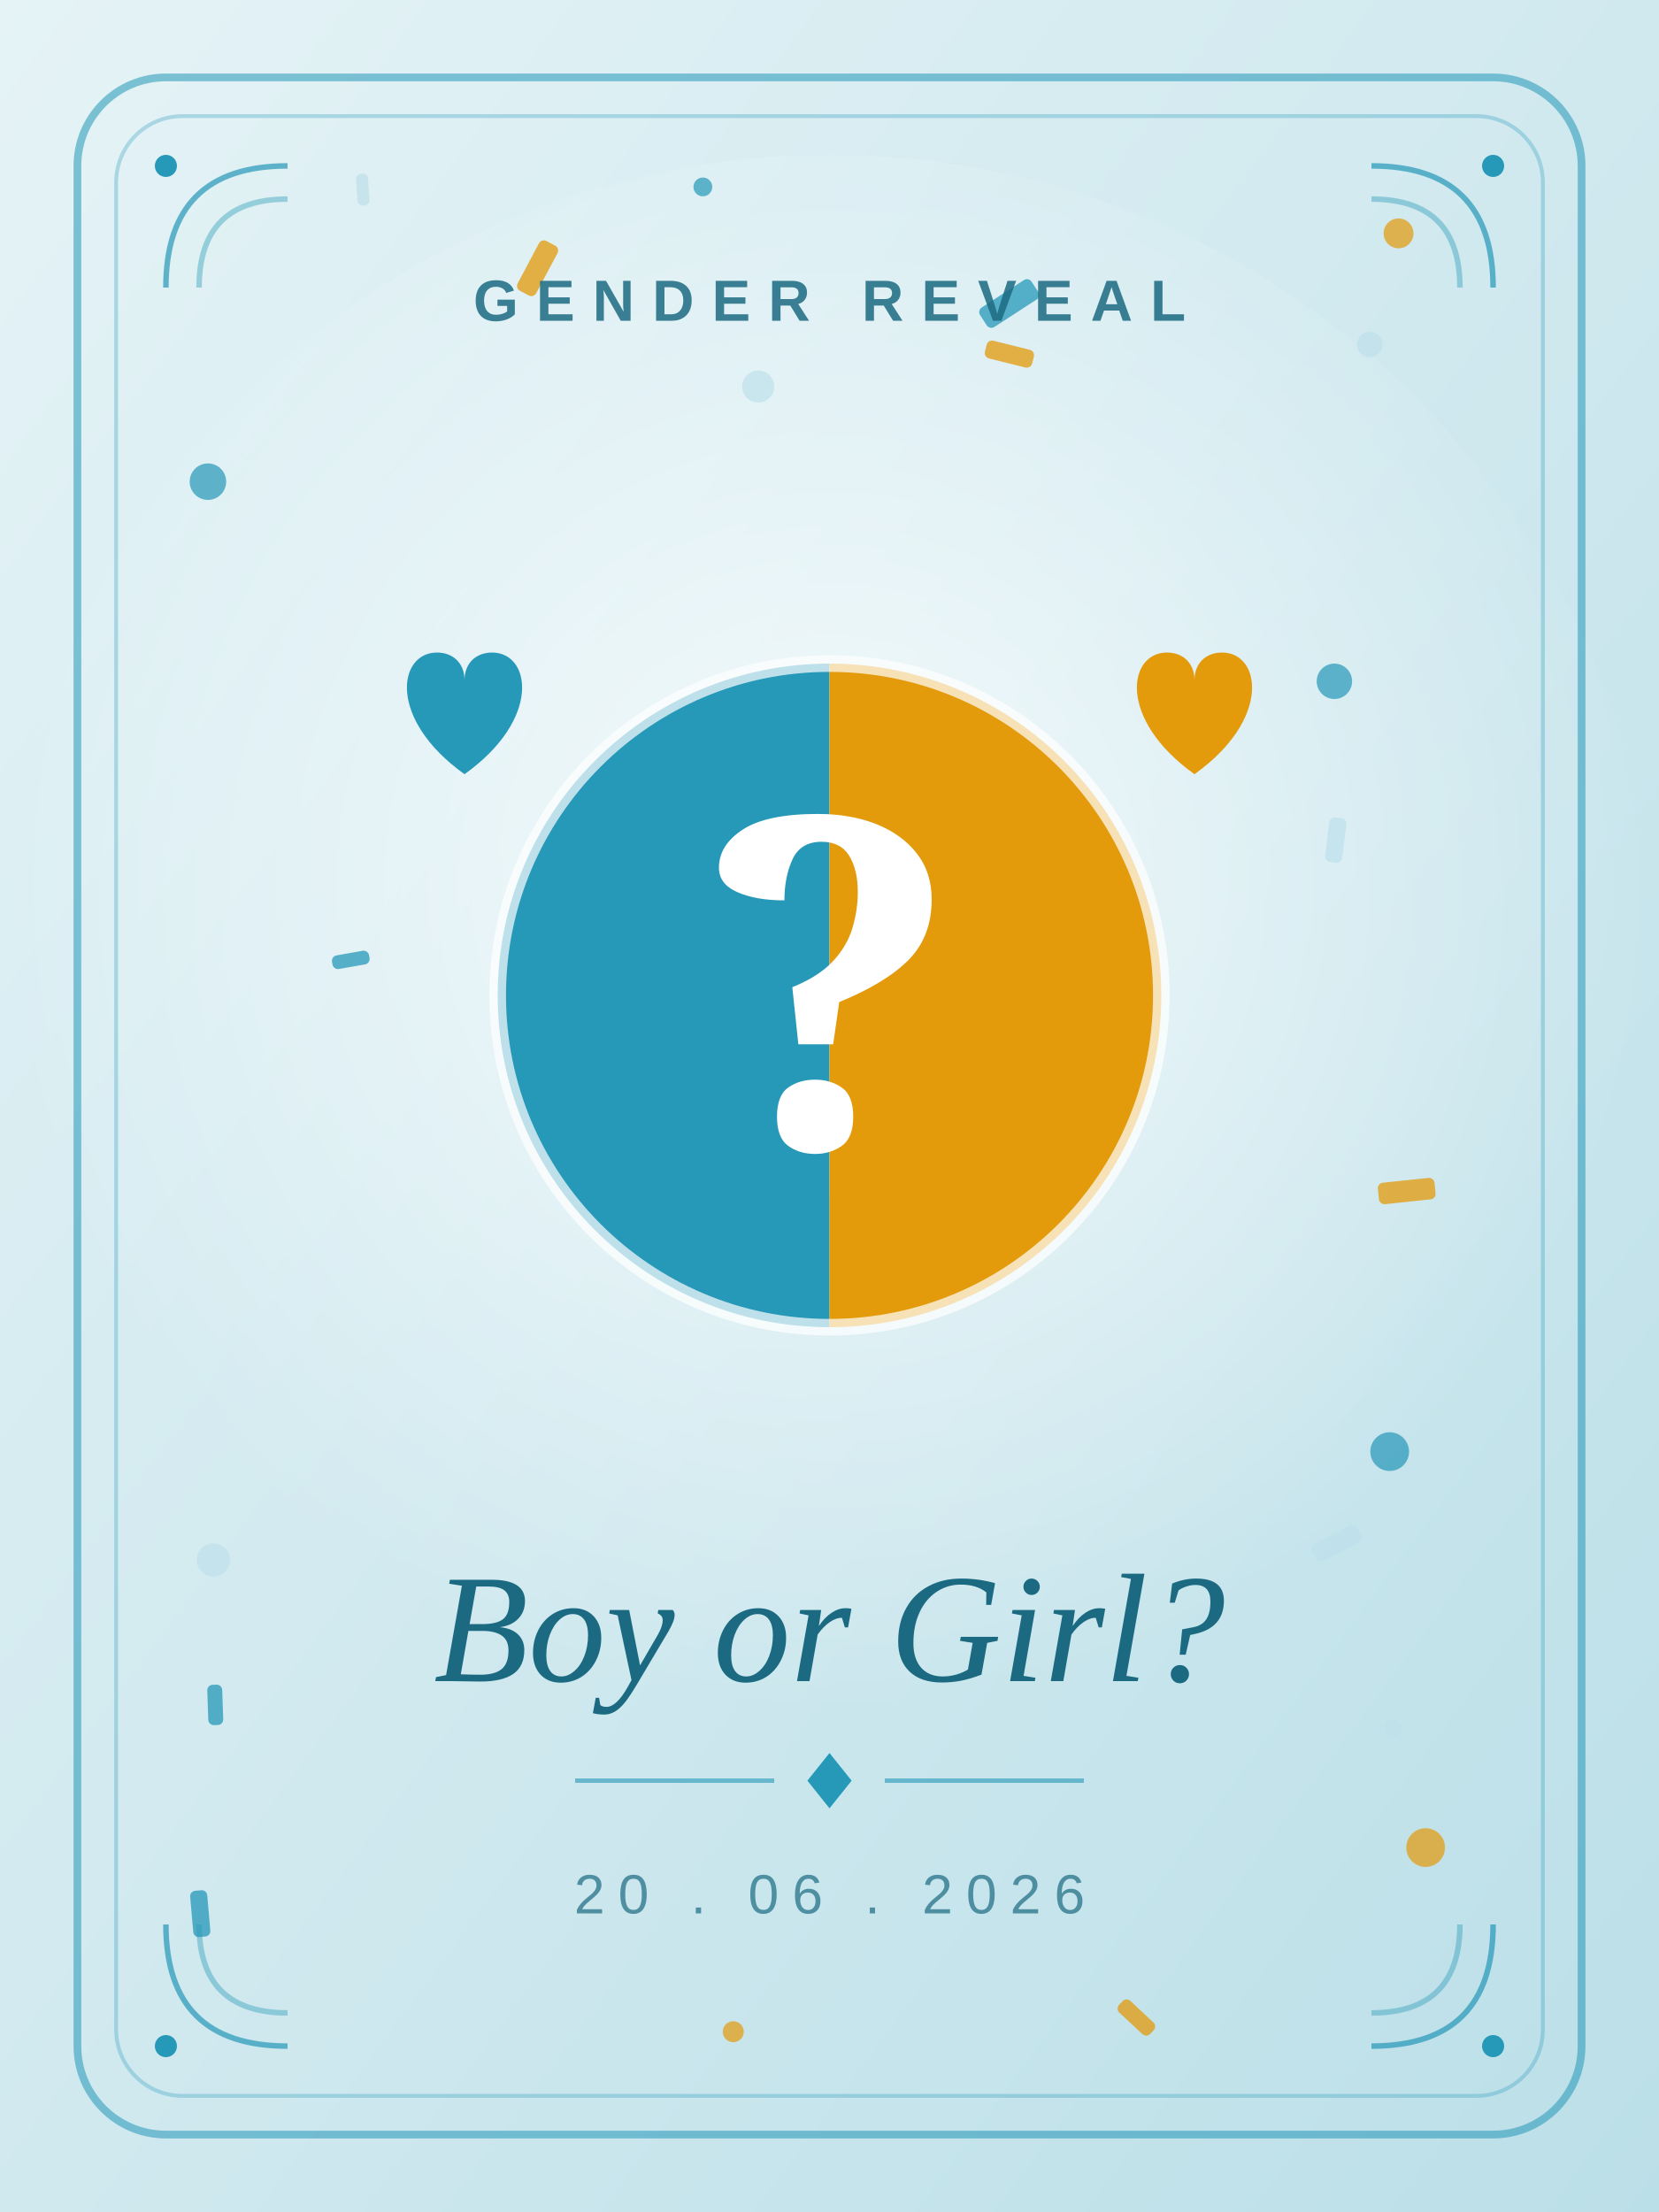
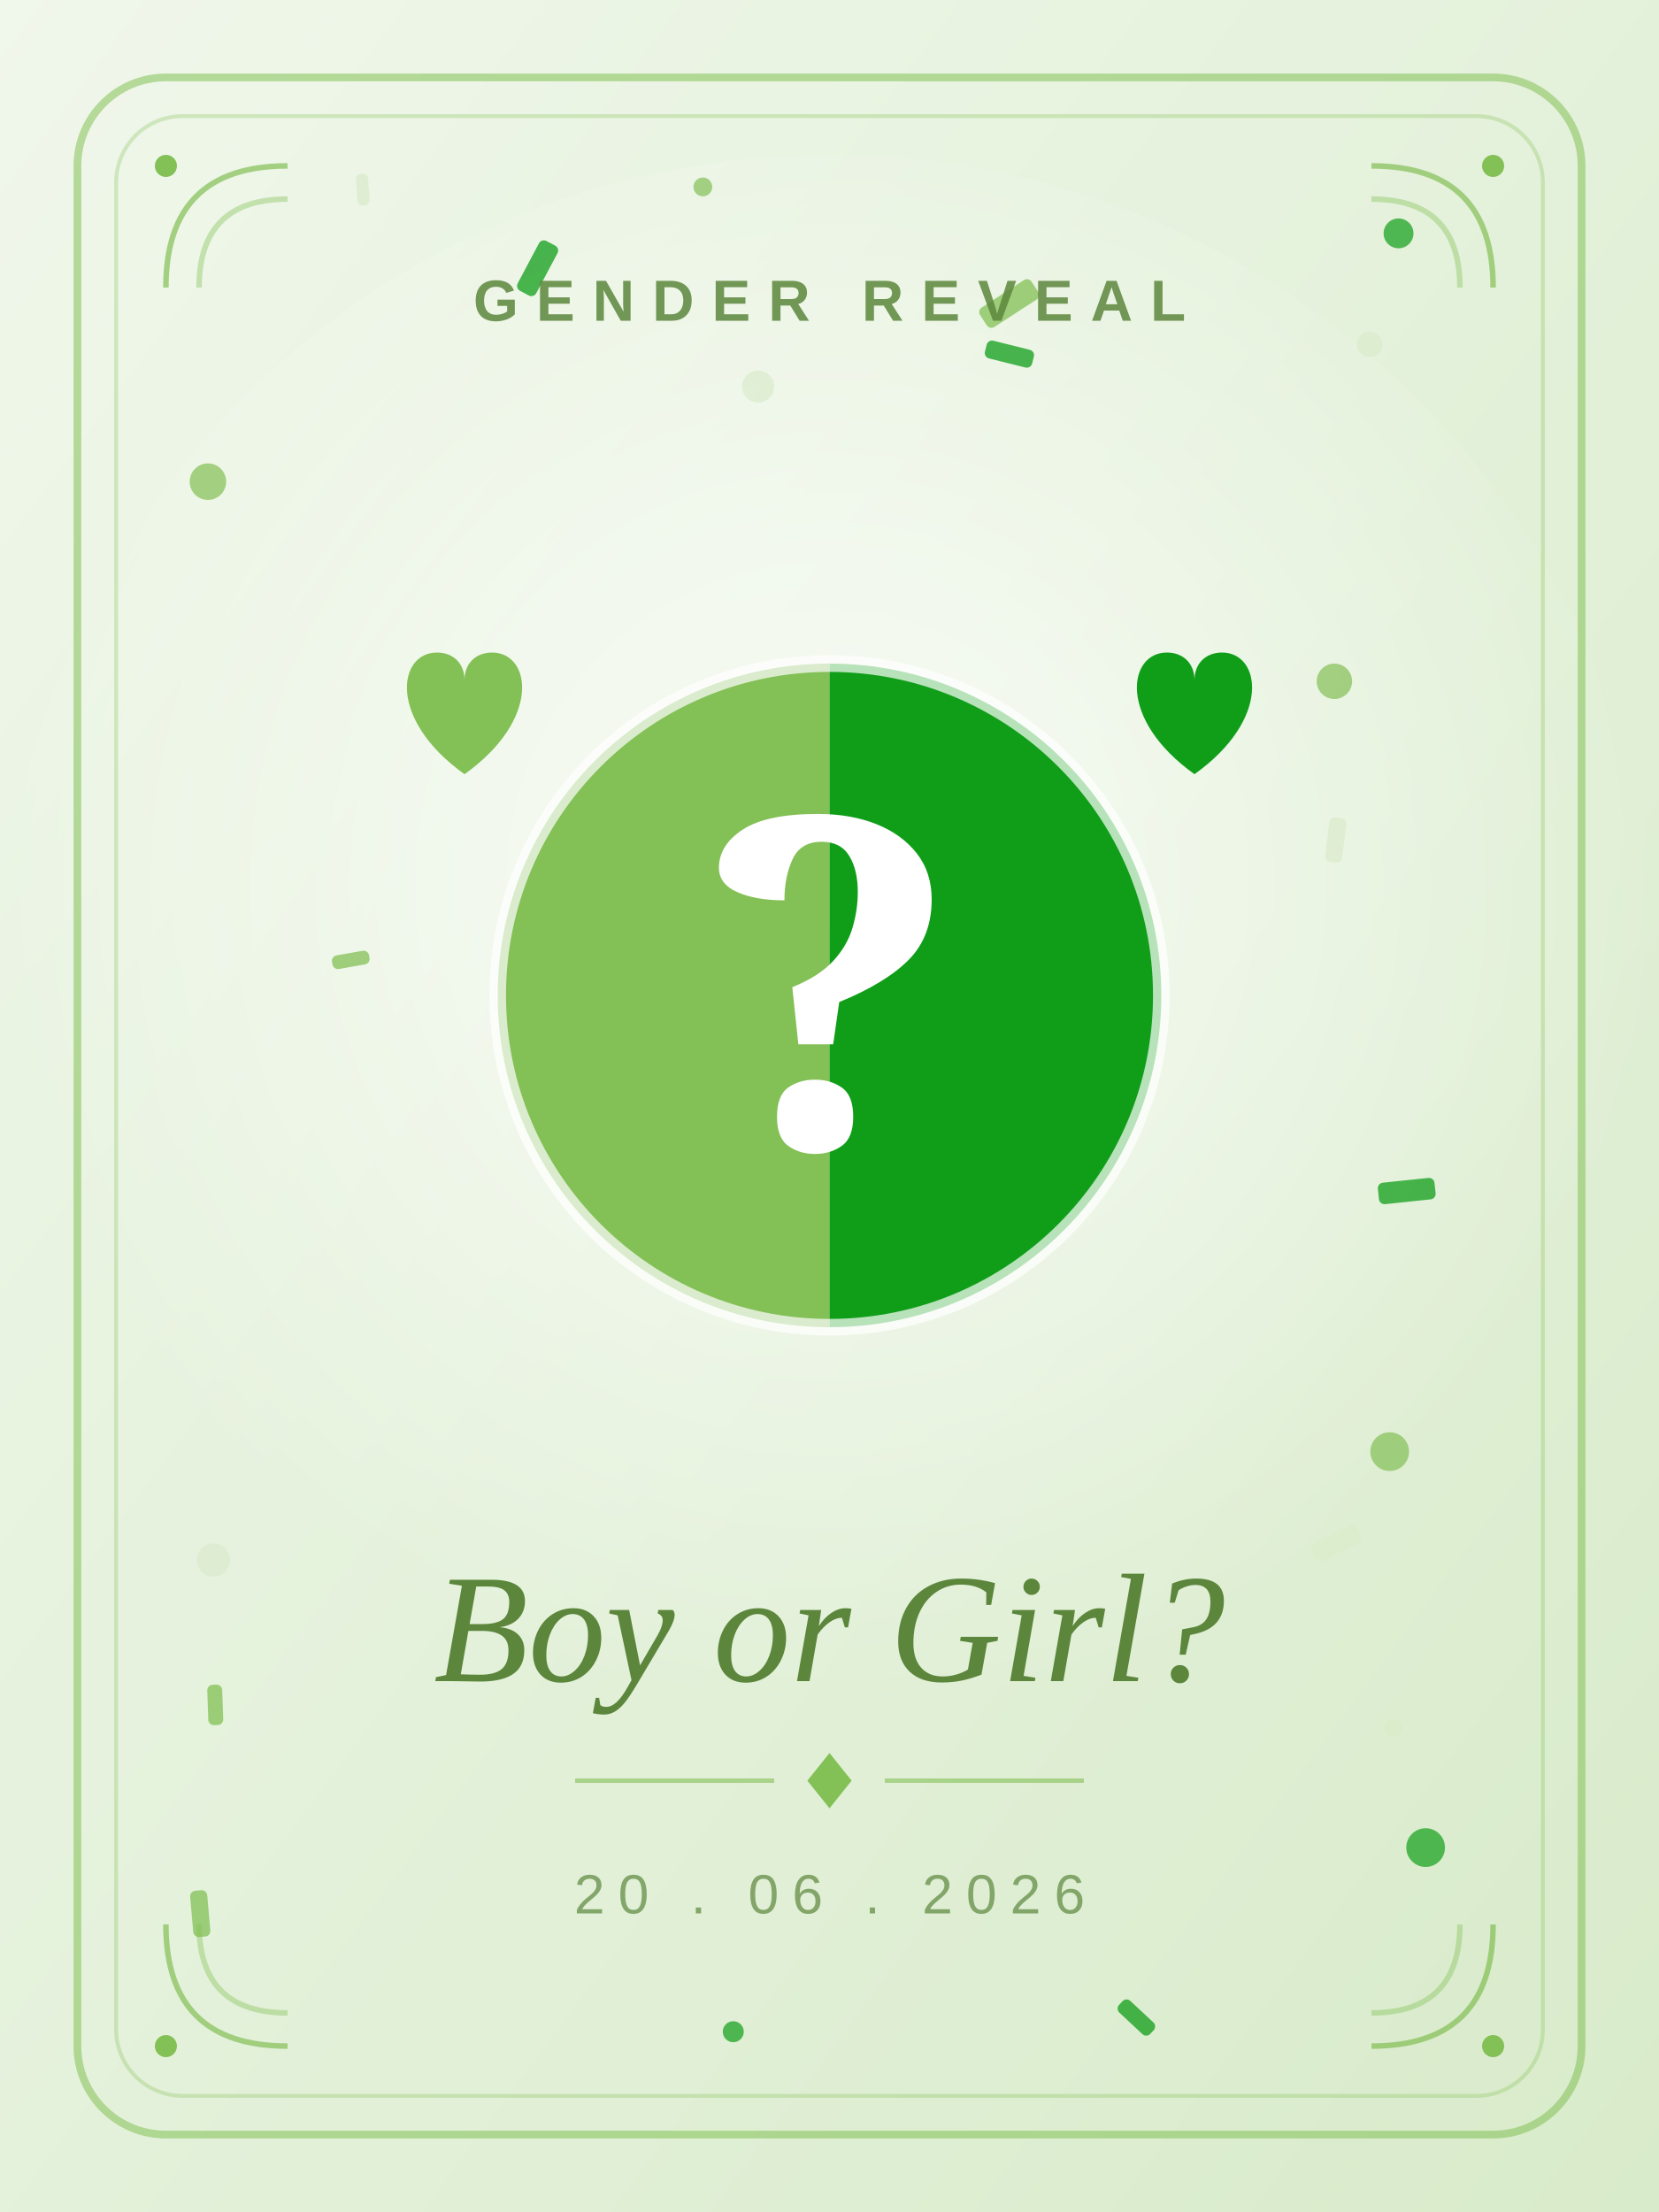
<svg xmlns="http://www.w3.org/2000/svg" viewBox="0 0 300 400" width="600" height="800">
  <defs>
    <linearGradient id="bg" x1="0" y1="0" x2="1" y2="1">
-       <stop offset="0" stop-color="#e5f3f6" />
-       <stop offset="1" stop-color="#bbdfe8" />
+       <stop offset="0" stop-color="#f0f7eb" />
+       <stop offset="1" stop-color="#d8ebca" />
    </linearGradient>
    <radialGradient id="glow" cx="0.5" cy="0.44" r="0.5">
      <stop offset="0" stop-color="#ffffff" stop-opacity="0.75" />
      <stop offset="1" stop-color="#ffffff" stop-opacity="0" />
    </radialGradient>
  </defs>
  <rect width="300" height="400" fill="url(#bg)" />
  <circle cx="150" cy="178" r="150" fill="url(#glow)" />
  <g>
-     <circle cx="37.6" cy="87.1" r="3.3" fill="#2698b8" fill-opacity="0.7" />
-     <rect x="96.5" y="53.9" width="3.8" height="10.2" rx="1" fill="#e39a0b" fill-opacity="0.75" transform="rotate(208 96.5 53.9)" />
-     <circle cx="247.7" cy="62.3" r="2.3" fill="#bee0ea" fill-opacity="0.7" />
-     <rect x="186.0" y="50.1" width="4.2" height="11.1" rx="1" fill="#2698b8" fill-opacity="0.75" transform="rotate(57 186.0 50.1)" />
-     <circle cx="257.8" cy="334.1" r="3.5" fill="#e39a0b" fill-opacity="0.7" />
-     <rect x="240.5" y="147.7" width="3.1" height="8.1" rx="1" fill="#bee0ea" fill-opacity="0.75" transform="rotate(7 240.5 147.7)" />
-     <circle cx="127.1" cy="33.8" r="1.7" fill="#2698b8" fill-opacity="0.7" />
-     <rect x="259.3" y="212.9" width="3.9" height="10.3" rx="1" fill="#e39a0b" fill-opacity="0.75" transform="rotate(84 259.3 212.9)" />
-     <circle cx="137.1" cy="69.9" r="2.9" fill="#bee0ea" fill-opacity="0.7" />
-     <rect x="60.3" y="175.4" width="2.5" height="6.8" rx="1" fill="#2698b8" fill-opacity="0.75" transform="rotate(260 60.3 175.4)" />
-     <circle cx="132.6" cy="367.4" r="1.9" fill="#e39a0b" fill-opacity="0.7" />
-     <rect x="238.4" y="282.7" width="3.5" height="9.2" rx="1" fill="#bee0ea" fill-opacity="0.75" transform="rotate(243 238.4 282.7)" />
-     <circle cx="241.3" cy="123.2" r="3.2" fill="#2698b8" fill-opacity="0.7" />
-     <rect x="187.2" y="63.5" width="3.3" height="8.8" rx="1" fill="#e39a0b" fill-opacity="0.75" transform="rotate(104 187.2 63.5)" />
-     <circle cx="38.6" cy="282.1" r="3.0" fill="#bee0ea" fill-opacity="0.7" />
-     <rect x="34.3" y="342.0" width="3.1" height="8.4" rx="1" fill="#2698b8" fill-opacity="0.75" transform="rotate(355 34.3 342.0)" />
-     <circle cx="252.9" cy="42.2" r="2.7" fill="#e39a0b" fill-opacity="0.7" />
-     <rect x="66.9" y="37.1" width="2.2" height="5.8" rx="1" fill="#bee0ea" fill-opacity="0.75" transform="rotate(176 66.9 37.1)" />
-     <circle cx="251.3" cy="262.5" r="3.5" fill="#2698b8" fill-opacity="0.7" />
-     <rect x="209.3" y="366.4" width="2.9" height="7.7" rx="1" fill="#e39a0b" fill-opacity="0.75" transform="rotate(133 209.3 366.4)" />
-     <circle cx="251.9" cy="312.5" r="1.6" fill="#bee0ea" fill-opacity="0.7" />
-     <rect x="40.4" y="311.9" width="2.7" height="7.3" rx="1" fill="#2698b8" fill-opacity="0.75" transform="rotate(178 40.4 311.9)" />
+     <circle cx="37.6" cy="87.1" r="3.3" fill="#83c056" fill-opacity="0.7" />
+     <rect x="96.5" y="53.9" width="3.8" height="10.2" rx="1" fill="#109e19" fill-opacity="0.75" transform="rotate(208 96.5 53.9)" />
+     <circle cx="247.7" cy="62.3" r="2.3" fill="#daeccc" fill-opacity="0.7" />
+     <rect x="186.0" y="50.1" width="4.2" height="11.1" rx="1" fill="#83c056" fill-opacity="0.75" transform="rotate(57 186.0 50.1)" />
+     <circle cx="257.8" cy="334.1" r="3.5" fill="#109e19" fill-opacity="0.7" />
+     <rect x="240.5" y="147.7" width="3.1" height="8.1" rx="1" fill="#daeccc" fill-opacity="0.75" transform="rotate(7 240.5 147.7)" />
+     <circle cx="127.1" cy="33.8" r="1.7" fill="#83c056" fill-opacity="0.7" />
+     <rect x="259.3" y="212.9" width="3.9" height="10.3" rx="1" fill="#109e19" fill-opacity="0.75" transform="rotate(84 259.3 212.9)" />
+     <circle cx="137.1" cy="69.9" r="2.9" fill="#daeccc" fill-opacity="0.7" />
+     <rect x="60.3" y="175.4" width="2.5" height="6.8" rx="1" fill="#83c056" fill-opacity="0.75" transform="rotate(260 60.3 175.4)" />
+     <circle cx="132.6" cy="367.4" r="1.9" fill="#109e19" fill-opacity="0.7" />
+     <rect x="238.4" y="282.7" width="3.5" height="9.2" rx="1" fill="#daeccc" fill-opacity="0.75" transform="rotate(243 238.4 282.7)" />
+     <circle cx="241.3" cy="123.2" r="3.2" fill="#83c056" fill-opacity="0.7" />
+     <rect x="187.2" y="63.5" width="3.3" height="8.8" rx="1" fill="#109e19" fill-opacity="0.75" transform="rotate(104 187.2 63.5)" />
+     <circle cx="38.6" cy="282.1" r="3.0" fill="#daeccc" fill-opacity="0.7" />
+     <rect x="34.3" y="342.0" width="3.1" height="8.4" rx="1" fill="#83c056" fill-opacity="0.75" transform="rotate(355 34.3 342.0)" />
+     <circle cx="252.9" cy="42.2" r="2.7" fill="#109e19" fill-opacity="0.7" />
+     <rect x="66.9" y="37.1" width="2.2" height="5.8" rx="1" fill="#daeccc" fill-opacity="0.75" transform="rotate(176 66.9 37.1)" />
+     <circle cx="251.3" cy="262.5" r="3.5" fill="#83c056" fill-opacity="0.7" />
+     <rect x="209.3" y="366.4" width="2.9" height="7.7" rx="1" fill="#109e19" fill-opacity="0.75" transform="rotate(133 209.3 366.4)" />
+     <circle cx="251.9" cy="312.5" r="1.6" fill="#daeccc" fill-opacity="0.7" />
+     <rect x="40.4" y="311.9" width="2.7" height="7.3" rx="1" fill="#83c056" fill-opacity="0.75" transform="rotate(178 40.4 311.9)" />
  </g>
-   <rect x="14" y="14" width="272" height="372" rx="16" fill="none" stroke="#2698b8" stroke-opacity="0.55" stroke-width="1.4" />
-   <rect x="21" y="21" width="258" height="358" rx="12" fill="none" stroke="#2698b8" stroke-opacity="0.3" stroke-width="0.7" />
-   <g transform="translate(30 30) rotate(0)" fill="none" stroke="#2698b8" stroke-width="1" stroke-opacity="0.7">
+   <rect x="14" y="14" width="272" height="372" rx="16" fill="none" stroke="#83c056" stroke-opacity="0.55" stroke-width="1.4" />
+   <rect x="21" y="21" width="258" height="358" rx="12" fill="none" stroke="#83c056" stroke-opacity="0.3" stroke-width="0.7" />
+   <g transform="translate(30 30) rotate(0)" fill="none" stroke="#83c056" stroke-width="1" stroke-opacity="0.7">
    <path d="M0 22 Q0 0 22 0" />
    <path d="M6 22 Q6 6 22 6" stroke-opacity="0.4" />
-     <circle cx="0" cy="0" r="2" fill="#2698b8" stroke="none" />
+     <circle cx="0" cy="0" r="2" fill="#83c056" stroke="none" />
  </g>
-   <g transform="translate(270 30) rotate(90)" fill="none" stroke="#2698b8" stroke-width="1" stroke-opacity="0.7">
+   <g transform="translate(270 30) rotate(90)" fill="none" stroke="#83c056" stroke-width="1" stroke-opacity="0.7">
    <path d="M0 22 Q0 0 22 0" />
    <path d="M6 22 Q6 6 22 6" stroke-opacity="0.4" />
-     <circle cx="0" cy="0" r="2" fill="#2698b8" stroke="none" />
+     <circle cx="0" cy="0" r="2" fill="#83c056" stroke="none" />
  </g>
-   <g transform="translate(270 370) rotate(180)" fill="none" stroke="#2698b8" stroke-width="1" stroke-opacity="0.7">
+   <g transform="translate(270 370) rotate(180)" fill="none" stroke="#83c056" stroke-width="1" stroke-opacity="0.7">
    <path d="M0 22 Q0 0 22 0" />
    <path d="M6 22 Q6 6 22 6" stroke-opacity="0.4" />
-     <circle cx="0" cy="0" r="2" fill="#2698b8" stroke="none" />
+     <circle cx="0" cy="0" r="2" fill="#83c056" stroke="none" />
  </g>
-   <g transform="translate(30 370) rotate(270)" fill="none" stroke="#2698b8" stroke-width="1" stroke-opacity="0.7">
+   <g transform="translate(30 370) rotate(270)" fill="none" stroke="#83c056" stroke-width="1" stroke-opacity="0.7">
    <path d="M0 22 Q0 0 22 0" />
    <path d="M6 22 Q6 6 22 6" stroke-opacity="0.4" />
-     <circle cx="0" cy="0" r="2" fill="#2698b8" stroke="none" />
+     <circle cx="0" cy="0" r="2" fill="#83c056" stroke="none" />
  </g>
-   <text x="150" y="58" text-anchor="middle" font-family="'Helvetica Neue', Arial, sans-serif" font-size="10.5" font-weight="600" letter-spacing="3.2" fill="#1b6a81" fill-opacity="0.85">GENDER REVEAL</text>
+   <text x="150" y="58" text-anchor="middle" font-family="'Helvetica Neue', Arial, sans-serif" font-size="10.5" font-weight="600" letter-spacing="3.2" fill="#5c863c" fill-opacity="0.85">GENDER REVEAL</text>
  <g transform="translate(150 180)">
-     <path d="M0 -60 A60 60 0 0 0 0 60 Z" fill="#2698b8" />
-     <path d="M0 -60 A60 60 0 0 1 0 60 Z" fill="#e39a0b" />
+     <path d="M0 -60 A60 60 0 0 0 0 60 Z" fill="#83c056" />
+     <path d="M0 -60 A60 60 0 0 1 0 60 Z" fill="#109e19" />
    <circle r="60" fill="none" stroke="#ffffff" stroke-width="3" stroke-opacity="0.7" />
    <text x="0" y="28" text-anchor="middle" font-family="Georgia, serif" font-weight="700" font-size="84" fill="#ffffff">?</text>
-     <path d="M0 8 C-14 -2 -12 -14 -5 -14 C-2 -14 0 -12 0 -9 C0 -12 2 -14 5 -14 C12 -14 14 -2 0 8 Z" fill="#2698b8" fill-opacity="1" transform="translate(-66 -48) scale(1)" />
-     <path d="M0 8 C-14 -2 -12 -14 -5 -14 C-2 -14 0 -12 0 -9 C0 -12 2 -14 5 -14 C12 -14 14 -2 0 8 Z" fill="#e39a0b" fill-opacity="1" transform="translate(66 -48) scale(1)" />
+     <path d="M0 8 C-14 -2 -12 -14 -5 -14 C-2 -14 0 -12 0 -9 C0 -12 2 -14 5 -14 C12 -14 14 -2 0 8 Z" fill="#83c056" fill-opacity="1" transform="translate(-66 -48) scale(1)" />
+     <path d="M0 8 C-14 -2 -12 -14 -5 -14 C-2 -14 0 -12 0 -9 C0 -12 2 -14 5 -14 C12 -14 14 -2 0 8 Z" fill="#109e19" fill-opacity="1" transform="translate(66 -48) scale(1)" />
  </g>
-   <text x="150" y="304" text-anchor="middle" font-family="Georgia, 'Times New Roman', serif" font-style="italic" font-size="28" fill="#1b6a81">Boy or Girl?</text>
-   <g fill="#2698b8" stroke="#2698b8">
+   <text x="150" y="304" text-anchor="middle" font-family="Georgia, 'Times New Roman', serif" font-style="italic" font-size="28" fill="#5c863c">Boy or Girl?</text>
+   <g fill="#83c056" stroke="#83c056">
    <line x1="104" y1="322" x2="140" y2="322" stroke-width="0.8" stroke-opacity="0.6" />
    <line x1="160" y1="322" x2="196" y2="322" stroke-width="0.8" stroke-opacity="0.6" />
    <path d="M150 317 L154 322 L150 327 L146 322 Z" stroke="none" />
  </g>
-   <text x="150" y="346" text-anchor="middle" font-family="'Helvetica Neue', Arial, sans-serif" font-size="10" letter-spacing="2.4" fill="#1b6a81" fill-opacity="0.7">20 . 06 . 2026</text>
+   <text x="150" y="346" text-anchor="middle" font-family="'Helvetica Neue', Arial, sans-serif" font-size="10" letter-spacing="2.4" fill="#5c863c" fill-opacity="0.7">20 . 06 . 2026</text>
</svg>
